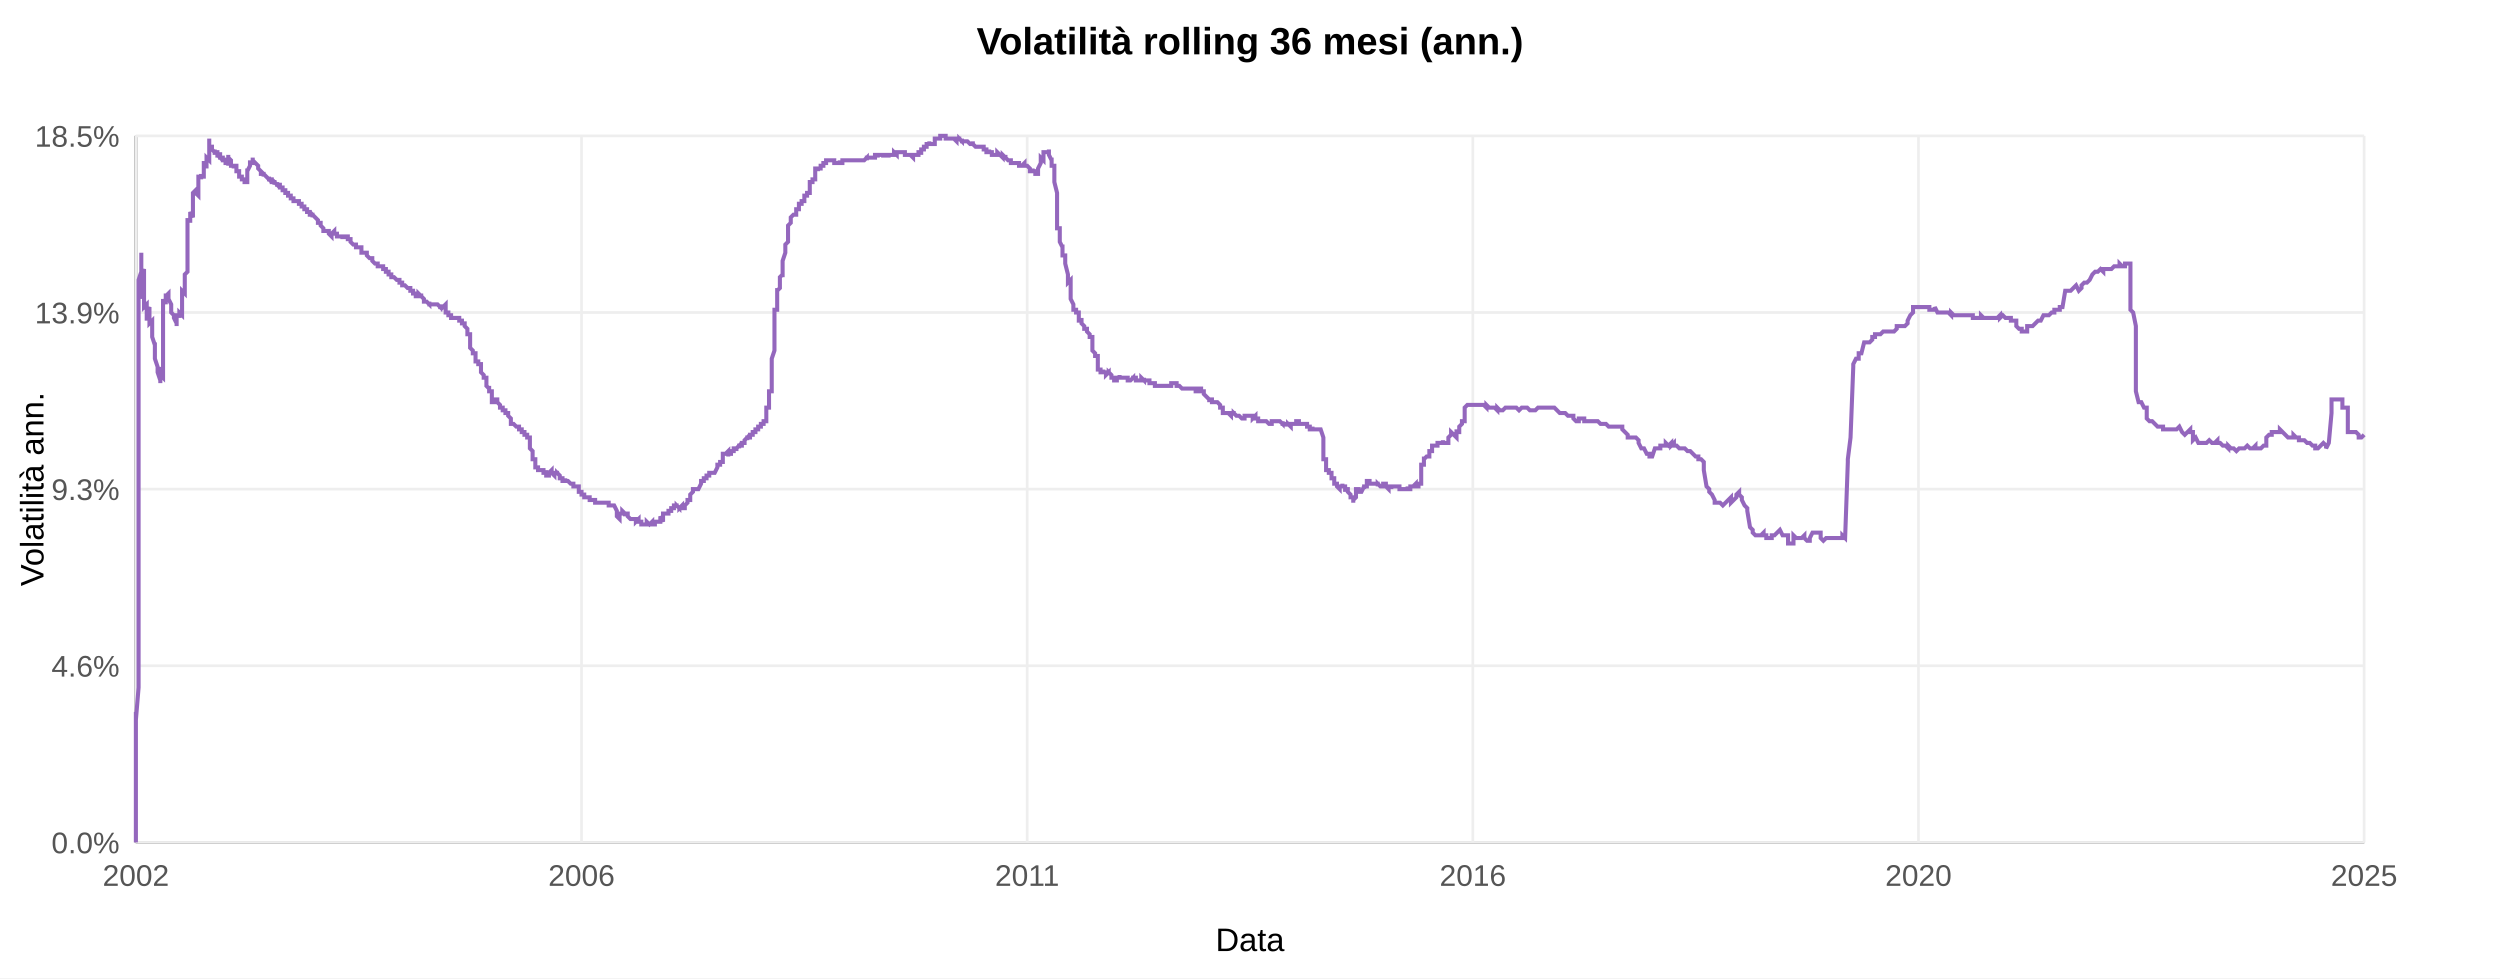
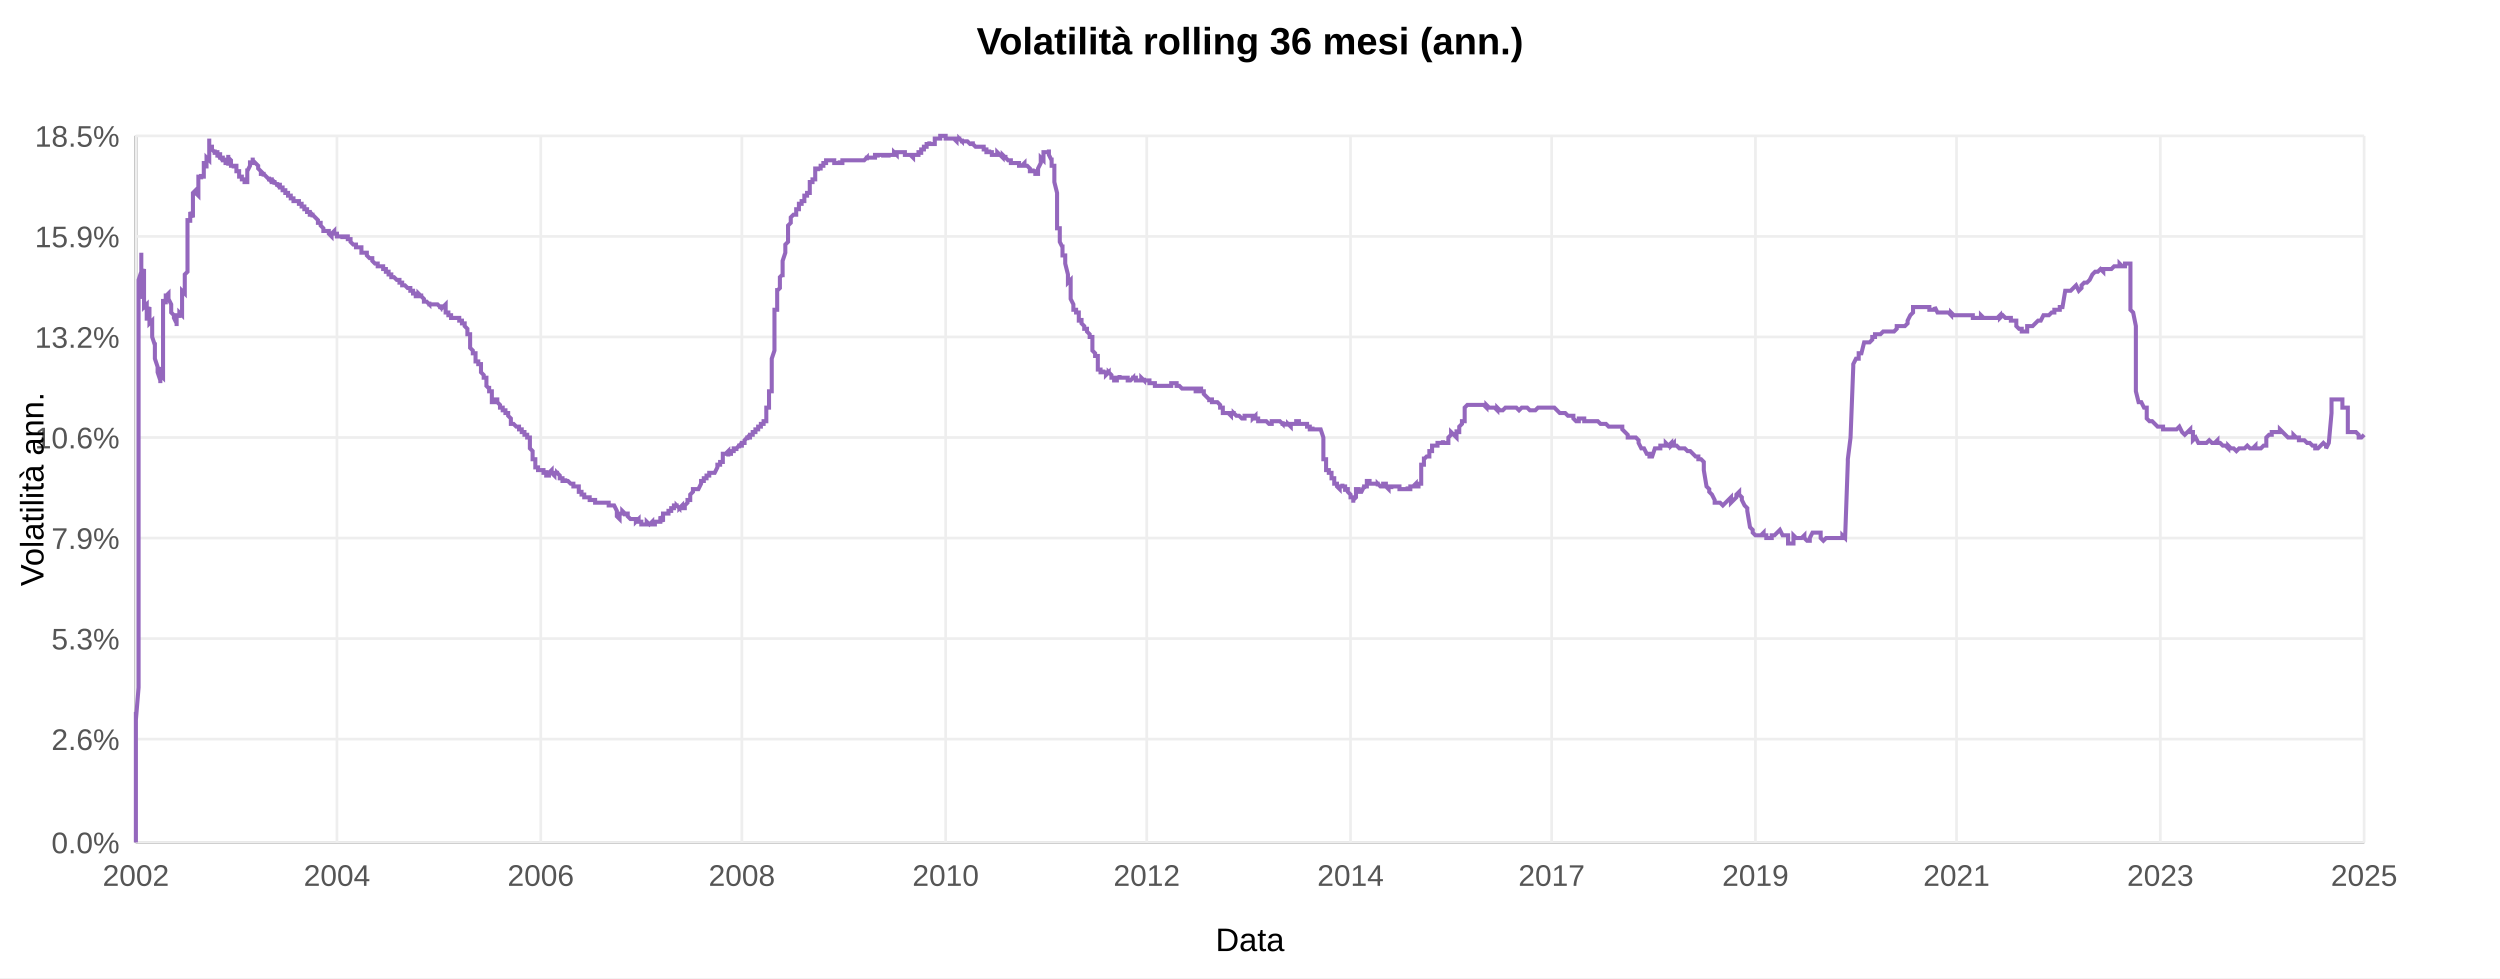
<svg xmlns="http://www.w3.org/2000/svg" width="920" height="360">
  <rect x="0" y="0" width="920" height="360" fill="white" stroke="none" />
  <line x1="50" y1="310" x2="870" y2="310" stroke="#444" stroke-width="1" />
  <line x1="50" y1="50" x2="50" y2="310" stroke="#444" stroke-width="1" />
  <line x1="50" y1="310" x2="870" y2="310" stroke="#eee" stroke-width="1" />
  <text x="44" y="314" font-size="11" fill="#555" text-anchor="end" font-family="Arial, Helvetica, sans-serif">0.0%</text>
-   <line x1="50" y1="245" x2="870" y2="245" stroke="#eee" stroke-width="1" />
-   <text x="44" y="249" font-size="11" fill="#555" text-anchor="end" font-family="Arial, Helvetica, sans-serif">4.6%</text>
-   <line x1="50" y1="180" x2="870" y2="180" stroke="#eee" stroke-width="1" />
-   <text x="44" y="184" font-size="11" fill="#555" text-anchor="end" font-family="Arial, Helvetica, sans-serif">9.3%</text>
-   <line x1="50" y1="115" x2="870" y2="115" stroke="#eee" stroke-width="1" />
-   <text x="44" y="119" font-size="11" fill="#555" text-anchor="end" font-family="Arial, Helvetica, sans-serif">13.9%</text>
+   <line x1="50" y1="272" x2="870" y2="272" stroke="#eee" stroke-width="1" />
+   <text x="44" y="276" font-size="11" fill="#555" text-anchor="end" font-family="Arial, Helvetica, sans-serif">2.6%</text>
+   <line x1="50" y1="235" x2="870" y2="235" stroke="#eee" stroke-width="1" />
+   <text x="44" y="239" font-size="11" fill="#555" text-anchor="end" font-family="Arial, Helvetica, sans-serif">5.3%</text>
+   <line x1="50" y1="198" x2="870" y2="198" stroke="#eee" stroke-width="1" />
+   <text x="44" y="202" font-size="11" fill="#555" text-anchor="end" font-family="Arial, Helvetica, sans-serif">7.9%</text>
+   <line x1="50" y1="161" x2="870" y2="161" stroke="#eee" stroke-width="1" />
+   <text x="44" y="165" font-size="11" fill="#555" text-anchor="end" font-family="Arial, Helvetica, sans-serif">10.6%</text>
+   <line x1="50" y1="124" x2="870" y2="124" stroke="#eee" stroke-width="1" />
+   <text x="44" y="128" font-size="11" fill="#555" text-anchor="end" font-family="Arial, Helvetica, sans-serif">13.2%</text>
+   <line x1="50" y1="87" x2="870" y2="87" stroke="#eee" stroke-width="1" />
+   <text x="44" y="91" font-size="11" fill="#555" text-anchor="end" font-family="Arial, Helvetica, sans-serif">15.9%</text>
  <line x1="50" y1="50" x2="870" y2="50" stroke="#eee" stroke-width="1" />
  <text x="44" y="54" font-size="11" fill="#555" text-anchor="end" font-family="Arial, Helvetica, sans-serif">18.5%</text>
  <line x1="50" y1="310" x2="50" y2="50" stroke="#eee" stroke-width="1" />
  <text x="50" y="326" font-size="11" fill="#555" text-anchor="middle" font-family="Arial, Helvetica, sans-serif">2002</text>
-   <line x1="214" y1="310" x2="214" y2="50" stroke="#eee" stroke-width="1" />
-   <text x="214" y="326" font-size="11" fill="#555" text-anchor="middle" font-family="Arial, Helvetica, sans-serif">2006</text>
-   <line x1="378" y1="310" x2="378" y2="50" stroke="#eee" stroke-width="1" />
-   <text x="378" y="326" font-size="11" fill="#555" text-anchor="middle" font-family="Arial, Helvetica, sans-serif">2011</text>
-   <line x1="542" y1="310" x2="542" y2="50" stroke="#eee" stroke-width="1" />
-   <text x="542" y="326" font-size="11" fill="#555" text-anchor="middle" font-family="Arial, Helvetica, sans-serif">2016</text>
-   <line x1="706" y1="310" x2="706" y2="50" stroke="#eee" stroke-width="1" />
-   <text x="706" y="326" font-size="11" fill="#555" text-anchor="middle" font-family="Arial, Helvetica, sans-serif">2020</text>
+   <line x1="124" y1="310" x2="124" y2="50" stroke="#eee" stroke-width="1" />
+   <text x="124" y="326" font-size="11" fill="#555" text-anchor="middle" font-family="Arial, Helvetica, sans-serif">2004</text>
+   <line x1="199" y1="310" x2="199" y2="50" stroke="#eee" stroke-width="1" />
+   <text x="199" y="326" font-size="11" fill="#555" text-anchor="middle" font-family="Arial, Helvetica, sans-serif">2006</text>
+   <line x1="273" y1="310" x2="273" y2="50" stroke="#eee" stroke-width="1" />
+   <text x="273" y="326" font-size="11" fill="#555" text-anchor="middle" font-family="Arial, Helvetica, sans-serif">2008</text>
+   <line x1="348" y1="310" x2="348" y2="50" stroke="#eee" stroke-width="1" />
+   <text x="348" y="326" font-size="11" fill="#555" text-anchor="middle" font-family="Arial, Helvetica, sans-serif">2010</text>
+   <line x1="422" y1="310" x2="422" y2="50" stroke="#eee" stroke-width="1" />
+   <text x="422" y="326" font-size="11" fill="#555" text-anchor="middle" font-family="Arial, Helvetica, sans-serif">2012</text>
+   <line x1="497" y1="310" x2="497" y2="50" stroke="#eee" stroke-width="1" />
+   <text x="497" y="326" font-size="11" fill="#555" text-anchor="middle" font-family="Arial, Helvetica, sans-serif">2014</text>
+   <line x1="571" y1="310" x2="571" y2="50" stroke="#eee" stroke-width="1" />
+   <text x="571" y="326" font-size="11" fill="#555" text-anchor="middle" font-family="Arial, Helvetica, sans-serif">2017</text>
+   <line x1="646" y1="310" x2="646" y2="50" stroke="#eee" stroke-width="1" />
+   <text x="646" y="326" font-size="11" fill="#555" text-anchor="middle" font-family="Arial, Helvetica, sans-serif">2019</text>
+   <line x1="720" y1="310" x2="720" y2="50" stroke="#eee" stroke-width="1" />
+   <text x="720" y="326" font-size="11" fill="#555" text-anchor="middle" font-family="Arial, Helvetica, sans-serif">2021</text>
+   <line x1="795" y1="310" x2="795" y2="50" stroke="#eee" stroke-width="1" />
+   <text x="795" y="326" font-size="11" fill="#555" text-anchor="middle" font-family="Arial, Helvetica, sans-serif">2023</text>
  <line x1="870" y1="310" x2="870" y2="50" stroke="#eee" stroke-width="1" />
  <text x="870" y="326" font-size="11" fill="#555" text-anchor="middle" font-family="Arial, Helvetica, sans-serif">2025</text>
  <polyline fill="none" stroke="#9467bd" stroke-width="1.5" points="50,310 50,308 50,289 50,264 50,267 50,262 50,265 51,253 51,230 51,230 51,200 51,199 51,208 51,210 51,117 51,103 52,100 52,110 52,93 52,97 52,102 53,99 53,102 53,104 53,106 53,106 53,112 53,114 53,112 53,113 54,112 54,118 54,111 54,112 54,114 54,115 55,113 55,114 55,114 55,116 55,113 55,116 55,118 55,119 56,118 56,122 56,124 56,123 56,124 56,124 57,127 57,128 57,126 57,127 57,128 57,130 57,130 57,131 57,132 58,135 58,135 58,136 58,137 59,140 59,141 59,141 59,135 59,135 59,138 59,136 59,137 59,138 60,139 60,130 60,110 60,112 61,110 61,110 61,112 61,111 61,112 61,108 61,109 62,108 62,110 62,108 62,109 62,109 62,110 63,112 63,112 63,113 63,113 63,113 63,115 63,115 63,115 63,115 64,116 64,117 64,117 64,117 64,117 64,117 65,119 65,120 65,120 65,120 65,120 65,118 65,119 65,118 65,116 66,116 66,117 66,117 66,116 66,115 66,115 67,116 67,115 67,115 67,116 67,110 67,111 67,110 67,108 67,107 68,108 68,107 68,107 68,106 68,106 68,101 69,100 69,100 69,99 69,99 69,97 69,84 69,84 69,84 69,81 70,81 70,82 70,81 70,82 70,78 70,78 71,80 71,80 71,72 71,72 71,71 72,70 72,72 72,72 72,70 72,71 72,71 73,72 73,66 73,66 73,66 73,66 73,67 73,67 73,67 73,65 74,65 74,66 74,66 74,65 74,64 74,65 75,65 75,65 75,65 75,63 75,62 75,61 75,60 75,60 75,60 76,60 76,61 76,62 76,61 76,60 76,58 77,59 77,54 77,53 77,51 77,53 77,53 77,53 77,54 78,54 78,55 78,55 78,55 78,55 79,56 79,56 79,57 79,55 79,55 79,56 79,56 79,57 79,56 80,56 80,57 80,58 80,58 80,56 80,57 81,58 81,57 81,56 81,56 81,57 81,58 81,57 81,58 81,58 82,58 82,59 82,59 82,59 82,59 82,59 82,59 83,59 83,58 83,59 83,59 83,60 84,60 84,61 84,57 84,58 85,59 85,59 85,59 85,60 85,61 85,61 85,61 85,61 86,61 86,62 86,62 86,62 86,62 86,61 86,61 87,61 87,62 87,62 87,62 87,63 87,63 87,63 88,63 88,64 88,64 88,65 88,65 88,65 88,65 89,65 89,65 89,65 89,65 89,65 89,66 89,66 89,66 90,66 90,67 90,66 90,67 90,67 90,67 90,67 91,67 91,67 91,64 91,63 91,62 91,62 91,62 91,63 92,61 92,59 92,60 92,60 92,60 92,60 92,60 93,60 93,58 93,59 93,59 93,59 93,59 93,59 93,59 94,60 94,60 94,60 94,60 94,60 95,61 95,61 95,61 95,62 95,62 95,62 96,63 96,63 96,64 96,64 96,63 96,63 96,64 97,64 97,65 97,65 97,65 97,64 97,64 97,64 97,64 98,65 98,65 98,65 98,65 98,65 98,65 99,66 99,66 99,66 99,65 99,66 99,66 99,66 99,66 100,66 100,66 100,66 100,66 100,66 100,66 100,67 101,67 101,67 101,67 101,67 101,68 101,68 101,67 101,67 102,68 102,67 102,67 102,67 102,67 102,67 102,68 103,68 103,68 103,68 103,68 103,68 103,68 103,69 103,69 104,69 104,69 104,70 104,70 104,70 104,70 104,70 105,70 105,70 105,71 105,71 105,71 105,71 105,71 106,71 106,71 106,71 106,71 106,72 106,72 107,72 107,72 107,73 107,73 107,73 107,73 107,73 107,73 108,73 108,74 108,74 108,74 108,74 108,74 108,74 109,74 109,74 109,74 109,74 109,74 109,74 109,74 109,74 110,74 110,75 110,74 110,74 110,74 110,74 110,75 111,75 111,75 111,75 111,75 111,75 111,75 111,75 111,76 112,76 112,76 112,76 112,76 112,76 112,76 112,77 113,77 113,77 113,77 113,77 113,77 113,77 113,77 113,78 113,78 114,78 114,78 114,78 114,79 114,79 114,79 115,79 115,79 115,79 115,80 115,79 115,79 115,79 115,79 116,80 116,80 116,80 116,80 117,81 117,81 117,81 117,81 117,81 117,82 117,82 117,82 117,82 118,82 118,83 118,83 119,84 119,84 119,85 119,85 119,85 120,85 120,85 120,85 120,85 120,85 120,85 121,85 121,85 121,86 121,86 121,86 121,86 121,86 121,86 122,87 122,87 122,87 122,87 122,87 122,86 123,85 123,85 123,85 123,85 123,85 123,86 123,86 123,86 123,86 124,86 124,86 124,86 124,86 124,86 124,87 125,87 125,87 125,87 125,87 125,87 125,87 125,87 125,87 126,87 126,88 126,87 126,87 126,87 126,87 127,87 127,87 127,87 127,87 127,87 127,88 127,88 127,88 127,87 128,87 128,88 128,88 128,88 129,88 129,88 129,88 129,89 129,89 129,89 129,89 129,89 129,89 130,90 130,90 130,90 130,90 130,90 130,90 131,90 131,90 131,90 131,90 131,90 131,90 131,91 131,91 131,91 132,91 132,91 132,91 132,91 132,91 132,91 133,91 133,92 133,92 133,92 133,92 133,92 133,93 133,93 134,93 134,93 134,93 134,93 134,93 134,93 135,93 135,93 135,94 135,94 135,94 135,94 135,94 135,94 135,94 136,95 136,95 136,95 136,95 136,95 136,95 137,95 137,95 137,96 137,96 137,96 137,96 137,96 137,96 137,96 138,97 138,97 138,97 138,97 138,97 138,97 139,97 139,97 139,98 139,98 139,98 139,98 139,98 139,98 139,98 140,98 140,98 140,98 140,98 140,98 141,98 141,99 141,99 141,99 141,99 141,99 141,99 141,99 141,99 142,99 142,100 142,100 142,100 142,100 142,100 143,100 143,100 143,100 143,100 143,101 143,101 143,101 143,101 143,101 144,101 144,101 144,102 144,102 144,102 144,102 144,102 145,102 145,102 145,102 145,102 145,102 145,102 145,102 145,102 146,103 146,103 146,103 146,103 146,103 146,103 147,103 147,103 147,103 147,104 147,104 147,104 147,104 147,104 148,104 148,104 148,104 148,104 148,105 148,105 149,105 149,105 149,105 149,105 149,105 149,105 149,105 149,105 150,106 150,106 150,106 150,106 150,106 150,106 150,106 151,106 151,106 151,106 151,107 151,107 151,107 151,107 152,107 152,107 152,107 152,107 152,108 152,108 152,108 153,108 153,108 153,108 153,108 153,108 153,109 154,109 154,109 154,109 154,108 154,108 154,108 155,109 155,109 155,108 155,109 155,109 155,109 155,109 155,109 156,110 156,110 156,110 156,110 156,111 156,111 156,111 157,111 157,111 157,111 157,111 157,111 157,111 157,111 157,111 158,112 158,112 158,112 158,111 158,112 158,112 158,112 159,112 159,112 159,112 159,112 159,112 159,112 159,112 159,112 160,112 160,112 160,112 160,112 160,112 160,112 160,112 161,112 161,112 161,112 161,112 161,112 161,112 161,112 162,113 162,113 162,113 162,112 162,112 162,113 163,113 163,112 163,112 163,113 163,113 163,113 163,113 164,112 164,112 164,112 164,112 164,113 164,115 165,115 165,116 165,115 165,116 165,116 165,116 165,116 165,116 166,116 166,116 166,116 166,116 166,117 166,117 166,117 167,117 167,117 167,117 167,117 167,117 167,117 167,117 167,117 168,117 168,117 168,117 168,117 168,117 168,117 169,117 169,117 169,117 169,117 169,117 169,117 169,118 169,118 170,118 170,118 170,118 170,118 170,118 170,119 170,119 171,119 171,119 171,119 171,120 171,120 171,120 171,120 171,120 172,121 172,121 172,121 172,121 172,122 172,123 172,123 173,123 173,124 173,124 173,125 173,125 173,125 173,128 173,128 174,129 174,129 174,129 174,129 174,129 174,130 174,130 175,130 175,130 175,130 175,131 175,132 175,133 176,133 176,134 176,134 176,133 176,133 176,134 176,134 177,134 177,134 177,136 177,137 177,137 177,137 177,137 177,137 178,138 178,138 178,138 178,138 178,138 178,139 178,139 179,139 179,139 179,139 179,141 179,141 179,141 179,142 179,142 180,143 180,143 180,142 180,142 180,142 180,144 180,144 181,144 181,144 181,146 181,148 181,148 181,148 181,148 181,148 182,148 182,148 182,148 182,147 182,148 182,147 183,147 183,147 183,148 183,148 183,148 183,148 183,148 184,149 184,149 184,149 184,149 184,149 184,150 184,150 185,150 185,150 185,151 185,151 185,151 185,151 185,151 185,151 186,151 186,151 186,152 186,152 186,152 187,152 187,153 187,153 187,153 187,153 187,153 187,153 187,153 188,154 188,154 188,154 188,154 188,156 188,156 189,156 189,156 189,156 189,156 189,156 189,156 189,156 190,157 190,157 190,157 190,157 190,157 190,157 190,157 191,157 191,158 191,158 191,158 191,158 191,158 191,158 191,158 192,158 192,158 192,158 192,158 192,158 192,159 192,159 193,159 193,159 193,159 193,160 193,160 193,160 193,160 193,160 194,160 194,160 194,160 194,160 194,160 194,160 194,161 195,161 195,161 195,161 195,164 195,164 195,164 195,165 195,165 196,166 196,167 196,167 196,169 196,169 196,169 196,169 197,169 197,170 197,170 197,171 197,171 197,171 197,172 197,172 198,172 198,172 198,172 198,172 198,173 199,173 199,173 199,173 199,173 199,173 199,173 199,173 200,173 200,173 200,173 200,173 200,174 200,174 201,174 201,174 201,174 201,173 201,173 201,173 201,175 201,175 202,175 202,175 202,174 202,174 202,174 202,174 202,174 203,173 203,173 203,174 203,174 203,174 203,174 203,174 204,175 204,175 204,174 204,174 204,174 204,174 204,174 205,174 205,174 205,174 205,175 205,175 205,175 205,175 205,174 206,175 206,175 206,175 206,176 206,176 206,176 206,176 207,176 207,176 207,176 207,176 207,176 207,176 207,177 207,177 208,177 208,176 208,176 208,176 208,176 208,177 208,177 208,177 209,177 209,177 209,177 209,177 209,177 209,177 210,178 210,178 210,178 210,178 210,178 211,178 211,178 211,178 211,178 211,178 211,178 211,179 212,179 212,179 212,179 212,179 212,179 212,179 212,179 212,179 213,179 213,180 213,180 213,180 213,180 213,181 213,181 214,181 214,181 214,181 214,181 214,182 214,182 214,182 214,182 215,182 215,182 215,183 215,183 215,183 215,183 215,183 216,183 216,183 216,183 216,183 216,183 216,183 216,183 216,183 217,183 217,183 217,184 217,183 217,184 218,184 218,184 218,184 218,184 218,184 218,184 218,184 218,184 219,184 219,184 219,184 219,184 219,184 219,185 219,185 220,185 220,185 220,185 220,185 220,185 220,185 220,185 220,185 221,185 221,185 221,185 221,185 221,185 222,185 222,185 222,185 222,185 222,185 222,185 223,185 223,185 223,185 223,185 223,185 223,185 224,185 224,185 224,185 224,185 224,185 224,186 224,186 224,186 225,186 225,186 225,186 225,186 225,186 225,186 225,186 226,186 226,186 226,186 226,186 226,186 226,186 226,186 226,186 227,188 227,190 227,190 227,190 227,190 227,190 227,190 228,191 228,191 228,191 228,191 228,191 228,191 228,191 228,189 229,189 229,189 229,189 229,189 229,189 229,189 229,188 230,189 230,189 230,189 230,189 230,189 230,190 230,190 230,189 231,189 231,189 231,190 231,190 231,190 231,190 231,190 232,191 232,191 232,191 232,191 232,191 232,191 233,191 233,191 233,191 233,191 233,191 233,191 233,191 234,191 234,191 234,191 234,191 234,191 234,192 235,191 235,191 235,192 235,192 235,192 235,192 235,192 236,192 236,192 236,192 236,193 236,193 236,193 236,193 236,193 237,193 237,193 237,193 237,193 237,193 237,193 237,193 238,193 238,193 238,193 238,193 238,193 238,193 238,192 238,192 239,193 239,193 239,193 239,193 239,193 239,193 239,193 240,192 240,192 240,192 240,192 240,192 240,193 240,193 240,193 241,193 241,193 241,193 241,193 241,193 241,192 241,192 242,192 242,192 242,192 242,192 242,192 242,192 242,192 242,192 243,192 243,191 243,190 243,191 243,191 243,190 243,190 244,192 244,191 244,190 244,190 244,190 244,189 245,189 245,189 245,189 245,189 245,189 245,189 246,189 246,189 246,189 246,188 246,189 246,188 246,188 246,188 247,188 247,188 247,187 247,187 247,187 247,187 247,187 248,187 248,187 248,186 248,186 248,186 248,186 248,186 248,186 249,186 249,186 249,187 249,186 249,186 249,186 250,187 250,187 250,187 250,186 250,186 250,187 250,187 250,187 251,186 251,186 251,186 251,186 251,186 251,186 251,187 252,187 252,187 252,187 252,187 252,186 252,186 252,186 253,185 253,185 253,184 253,184 253,184 253,184 253,184 254,184 254,184 254,184 254,183 254,183 254,183 254,182 254,182 255,181 255,181 255,181 255,181 255,181 255,180 256,180 256,180 256,180 256,180 256,180 256,180 256,180 256,180 257,180 257,180 257,180 257,180 258,178 258,178 258,177 258,177 258,177 259,177 259,177 259,177 259,177 259,177 259,177 259,176 260,176 260,176 260,176 260,176 260,175 260,175 260,175 260,175 261,175 261,175 261,175 261,175 261,174 261,174 261,174 262,174 262,174 262,174 262,174 262,174 262,174 262,174 262,174 263,174 263,174 263,174 263,174 263,174 263,174 263,174 264,172 264,172 264,172 264,172 264,172 264,171 264,171 265,171 265,171 265,171 265,170 265,170 265,170 266,170 266,170 266,170 266,169 266,169 266,169 266,167 267,167 267,167 267,167 267,167 267,167 267,167 267,167 268,166 268,166 268,166 268,167 268,168 268,167 268,167 268,167 269,167 269,167 269,166 269,166 269,166 270,166 270,166 270,166 270,165 270,166 270,166 270,166 270,166 270,165 271,165 271,166 271,166 271,165 271,165 271,165 272,164 272,164 272,164 272,164 272,164 272,165 272,165 272,164 273,164 273,163 273,163 273,163 273,163 274,163 274,163 274,163 274,163 274,163 274,163 274,162 274,162 274,162 275,161 275,161 275,161 275,162 275,161 275,161 276,161 276,161 276,161 276,161 276,161 276,161 276,161 276,161 276,160 277,160 277,160 277,160 277,160 277,159 277,159 278,159 278,159 278,159 278,158 278,158 278,158 278,158 278,158 278,158 279,158 279,157 279,157 279,157 280,157 280,157 280,156 280,156 280,156 280,156 280,156 280,156 280,156 281,156 281,156 281,156 281,156 281,156 281,155 282,155 282,155 282,154 282,154 282,154 282,154 282,152 282,152 282,150 283,150 283,146 283,145 283,145 283,144 283,144 284,144 284,140 284,137 284,137 284,136 284,137 284,136 284,133 284,132 285,129 285,128 285,119 285,119 285,114 285,114 286,114 286,111 286,111 286,109 286,109 286,109 286,108 286,106 286,107 287,106 287,105 287,106 287,105 287,103 287,102 288,101 288,102 288,101 288,100 288,99 288,99 288,98 288,98 288,96 289,93 289,92 289,90 289,90 289,90 289,90 290,89 290,85 290,85 290,84 290,84 290,84 290,83 290,83 291,82 291,82 291,82 291,81 291,80 291,80 292,79 292,79 292,79 292,79 293,79 293,77 293,77 293,77 293,77 294,77 294,77 294,77 294,76 294,76 294,76 294,76 294,75 294,75 295,75 295,75 295,75 295,75 295,74 295,74 296,74 296,74 296,74 296,74 296,74 296,73 296,73 296,72 296,72 297,72 297,72 297,72 297,72 297,72 297,71 298,71 298,71 298,71 298,70 298,71 298,69 298,69 298,68 298,67 299,67 299,67 299,66 299,67 299,66 299,66 300,66 300,66 300,66 300,65 300,65 300,63 300,63 300,63 300,62 301,62 301,63 301,62 301,62 301,62 301,62 302,62 302,62 302,62 302,61 302,61 302,61 302,61 303,61 303,60 303,60 303,60 303,60 303,60 303,60 304,60 304,60 304,60 304,60 304,60 304,60 304,59 305,59 305,59 305,59 305,59 305,59 305,59 305,59 306,59 306,59 306,59 306,59 306,59 306,59 306,59 306,59 307,59 307,60 307,60 307,59 307,59 307,60 308,60 308,60 308,60 308,60 308,60 308,60 308,60 308,60 309,60 309,60 309,60 309,60 309,59 309,60 309,60 310,60 310,60 310,60 310,60 310,60 310,59 310,60 310,59 311,59 311,59 311,59 311,59 311,59 311,59 311,59 312,59 312,59 312,59 312,59 312,59 312,59 312,59 312,59 313,59 313,59 313,59 313,59 313,59 313,59 313,59 314,59 314,59 314,59 314,59 314,59 314,59 314,59 315,59 315,59 315,59 315,59 315,59 315,59 315,59 316,59 316,59 316,59 316,59 316,59 316,59 316,59 316,59 317,59 317,59 317,59 317,59 317,59 317,59 317,59 318,59 318,59 318,59 318,59 318,59 318,59 318,59 318,59 319,58 319,58 319,58 319,59 319,58 319,58 319,58 320,58 320,58 320,58 320,58 320,58 320,58 320,58 320,58 321,58 321,58 321,58 321,58 321,58 321,58 321,58 322,58 322,58 322,58 322,58 322,57 322,58 322,58 322,57 323,57 323,57 323,57 323,58 323,57 323,57 323,57 324,57 324,57 324,57 324,57 324,57 324,57 324,57 324,57 325,57 325,58 325,57 325,57 325,57 326,57 326,58 326,57 326,57 326,57 326,57 326,57 327,57 327,57 327,57 327,58 327,57 328,57 328,57 328,57 328,57 328,57 328,57 328,57 329,57 329,57 329,57 329,57 329,57 329,56 329,56 330,57 330,57 330,56 330,56 330,56 330,57 330,57 330,56 331,56 331,56 331,56 331,56 331,56 331,56 331,56 332,56 332,56 332,56 332,56 332,56 332,56 332,56 332,56 333,56 333,56 333,56 333,57 333,56 333,56 333,57 334,57 334,57 334,57 334,57 334,57 334,57 334,57 334,57 334,57 335,57 335,57 335,57 335,57 335,57 335,57 336,58 336,58 336,57 336,57 336,57 336,57 336,57 337,57 337,57 337,57 337,57 337,57 337,57 338,57 338,57 338,57 338,57 338,57 338,57 338,57 338,56 338,56 339,56 339,56 339,57 339,56 339,56 339,55 340,55 340,55 340,55 340,55 340,55 340,55 340,55 340,55 340,54 341,54 341,54 341,54 341,53 341,53 341,53 342,53 342,53 342,53 342,53 342,53 342,53 342,52 342,53 343,53 343,53 343,53 343,53 343,53 343,53 344,53 344,53 344,52 344,52 344,52 344,52 344,52 344,51 344,51 345,51 345,51 345,51 345,51 345,51 345,51 346,51 346,51 346,50 346,50 346,50 346,50 346,50 346,50 346,50 347,50 347,50 347,50 347,50 347,50 347,50 348,50 348,50 348,50 348,50 348,51 348,51 348,51 348,51 348,51 349,51 349,51 349,51 349,51 349,51 350,51 350,51 350,51 350,51 350,51 350,51 350,51 350,51 350,51 351,51 351,51 351,51 351,51 351,51 351,51 352,52 352,52 352,51 352,51 352,52 352,52 352,52 352,51 352,51 353,51 353,51 353,52 353,51 353,51 353,51 354,52 354,52 354,51 354,51 354,51 354,52 354,52 354,51 354,52 355,52 355,52 355,52 355,52 355,52 355,52 356,52 356,52 356,52 356,52 356,52 356,52 356,52 356,52 357,53 357,53 357,53 357,53 357,53 357,53 358,53 358,53 358,52 358,53 358,53 358,53 358,53 358,53 358,53 359,54 359,54 359,54 359,54 359,54 359,54 360,54 360,54 360,54 360,54 360,54 360,54 360,54 361,54 361,54 361,54 361,54 361,54 362,54 362,54 362,54 362,55 362,55 362,55 362,55 362,55 363,55 363,55 363,55 363,55 363,55 363,56 364,56 364,56 364,55 364,56 364,56 364,56 364,56 364,56 364,56 365,56 365,56 365,56 365,56 365,56 365,57 365,57 366,57 366,57 366,57 366,57 366,57 366,57 366,57 366,57 367,57 367,56 367,56 367,56 367,56 367,56 367,56 368,57 368,57 368,57 368,57 368,57 368,57 368,57 368,57 369,58 369,57 369,57 369,57 369,57 369,57 370,58 370,58 370,57 370,58 370,58 370,58 370,58 370,58 371,59 371,59 371,59 371,59 371,59 371,59 371,59 372,59 372,59 372,59 372,59 372,59 372,59 372,60 373,60 373,60 373,60 373,60 373,60 373,60 374,60 374,60 374,60 374,60 374,60 374,60 374,60 374,60 375,60 375,60 375,61 375,60 375,60 375,61 375,61 376,61 376,61 376,61 376,61 376,61 376,61 376,61 377,60 377,60 377,60 377,61 377,61 377,61 377,61 378,61 378,61 378,61 378,61 378,61 378,61 378,61 378,61 379,62 379,62 379,62 379,62 379,62 379,62 379,63 380,63 380,62 380,62 380,62 380,62 380,63 380,63 380,63 381,63 381,63 381,63 381,63 381,63 381,64 381,64 382,64 382,63 382,64 382,64 382,64 382,64 382,62 382,62 383,60 383,59 383,58 383,58 383,58 384,59 384,57 384,57 384,57 384,57 384,57 384,56 384,56 385,56 385,56 385,56 385,56 385,56 385,56 385,56 386,56 386,55 386,56 386,56 386,56 386,56 386,56 386,57 387,59 387,59 387,58 387,60 387,61 387,61 387,61 388,61 388,61 388,64 388,66 388,66 388,66 388,66 388,67 389,71 389,71 389,72 389,73 389,79 389,84 389,84 390,84 390,84 390,86 390,88 390,88 390,88 390,88 390,89 391,91 391,90 391,90 391,90 391,94 391,94 392,94 392,94 392,94 392,96 392,96 392,96 392,96 392,97 393,101 393,101 393,101 393,102 393,104 393,104 393,104 394,103 394,104 394,109 394,110 394,110 394,110 395,112 395,112 395,112 395,112 395,113 395,114 395,114 396,114 396,115 396,115 396,115 396,115 396,115 396,115 397,115 397,115 397,115 397,118 398,118 398,117 398,118 398,119 398,119 398,119 398,119 398,119 399,120 399,120 399,120 399,120 399,120 399,121 399,121 400,121 400,121 400,121 400,121 400,121 400,121 400,122 400,122 401,123 401,123 401,123 401,123 401,123 401,124 401,124 402,124 402,124 402,125 402,126 402,126 402,126 402,128 402,129 403,130 403,130 403,130 403,130 403,131 403,131 403,131 404,131 404,131 404,131 404,133 404,133 404,133 404,136 404,136 405,136 405,136 405,136 405,136 405,136 405,137 405,137 406,137 406,137 406,136 406,136 406,136 406,137 407,137 407,137 407,137 407,138 407,138 407,138 407,138 408,137 408,137 408,137 408,138 408,137 408,137 409,138 409,138 409,138 409,139 409,139 409,139 409,139 410,139 410,139 410,139 410,139 410,139 410,139 410,139 410,140 411,140 411,140 411,140 411,140 411,140 411,139 411,139 412,139 412,138 412,138 412,138 412,138 412,139 412,139 412,139 413,139 413,139 413,139 413,139 413,139 413,139 413,139 414,139 414,139 414,139 414,139 414,139 414,139 414,139 414,139 415,139 415,139 415,139 415,140 415,140 415,140 415,140 416,140 416,140 416,140 416,140 416,140 416,140 416,140 416,140 417,139 417,139 417,139 417,139 417,139 417,140 417,139 418,139 418,139 418,139 418,139 418,139 418,140 418,140 419,140 419,140 419,140 419,140 419,140 419,140 419,140 420,140 420,139 420,140 420,140 420,140 420,140 420,139 420,139 421,140 421,140 421,140 421,139 421,139 421,140 421,140 422,140 422,140 422,140 422,140 422,140 422,140 422,140 422,140 423,140 423,141 423,141 423,141 423,141 423,141 423,141 424,141 424,141 424,141 424,141 424,141 424,141 424,141 424,141 425,141 425,141 425,141 425,141 425,141 425,142 425,142 426,142 426,142 426,142 426,142 426,142 426,142 426,142 427,142 427,142 427,142 427,142 427,142 427,142 427,142 428,142 428,142 428,142 428,142 428,142 428,142 428,142 428,142 429,142 429,142 429,142 429,142 429,142 429,142 429,142 429,142 430,142 430,142 430,142 430,142 430,142 430,142 430,142 431,142 431,142 431,142 431,141 432,141 432,141 432,141 432,141 432,141 432,141 432,141 433,141 433,141 433,141 433,141 433,141 433,142 433,142 433,142 434,142 434,142 434,142 434,142 434,142 434,142 434,142 435,143 435,143 435,143 435,143 435,143 435,143 435,143 435,143 436,143 436,143 436,143 436,143 436,143 436,143 436,143 437,143 437,143 437,143 437,143 437,143 437,143 437,143 437,143 438,143 438,143 438,143 438,143 438,143 438,143 438,143 439,143 439,143 439,143 439,143 439,143 439,143 439,143 439,143 440,143 440,143 440,143 440,144 440,144 441,144 441,144 441,144 441,144 441,143 441,143 441,143 441,143 442,143 442,143 442,143 442,143 442,143 442,144 443,144 443,144 443,144 443,144 443,145 443,145 443,145 444,146 444,146 444,146 444,146 444,146 444,146 444,146 445,147 445,147 445,147 445,147 445,147 445,148 445,148 445,147 446,147 446,147 446,148 446,148 446,148 446,148 446,148 447,148 447,148 447,148 447,148 447,148 447,148 447,148 447,148 448,148 448,148 448,148 448,148 448,148 448,148 448,148 449,149 449,149 449,149 449,149 449,149 449,150 449,149 449,150 450,150 450,150 450,152 450,152 450,152 450,151 450,152 451,152 451,152 451,152 451,152 451,152 451,152 451,152 451,152 452,152 452,152 452,152 452,152 452,152 452,152 452,152 453,153 453,153 453,153 453,153 453,153 453,152 453,152 454,152 454,153 454,153 454,153 454,153 454,152 454,152 455,153 455,153 455,153 455,153 455,153 455,153 455,153 455,153 456,153 456,153 456,153 456,153 456,153 456,153 456,153 457,154 457,154 457,154 457,154 457,154 457,154 457,154 457,154 458,154 458,154 458,154 458,154 458,154 458,153 458,153 459,153 459,153 459,153 459,153 459,153 459,153 459,153 459,153 460,153 460,153 460,153 460,153 460,153 460,153 461,153 461,153 461,153 461,153 461,153 461,153 461,154 461,154 462,153 462,154 462,154 462,154 462,154 462,154 462,154 463,154 463,154 463,155 463,154 463,154 463,155 463,155 463,155 464,155 464,155 464,155 464,155 464,155 464,155 464,155 465,155 465,155 465,155 465,155 465,155 465,155 466,155 466,155 466,155 466,155 466,155 467,156 467,156 467,156 467,156 467,156 467,156 467,156 468,156 468,156 468,156 468,156 468,156 468,156 468,155 469,155 469,155 469,155 469,155 469,155 469,155 469,155 469,155 470,155 470,155 470,155 470,155 470,155 470,155 470,155 471,155 471,155 471,155 471,155 471,155 471,155 471,155 471,155 472,156 472,156 472,156 472,155 472,155 472,155 472,156 473,156 473,156 473,156 473,156 473,157 473,157 473,156 473,156 474,156 474,156 474,156 474,156 474,157 474,156 474,156 475,157 475,157 475,157 475,157 475,157 475,156 475,156 475,156 476,156 476,156 476,156 476,156 476,156 476,156 477,156 477,156 477,156 477,155 477,155 477,155 478,155 478,156 478,156 478,156 478,156 478,156 479,156 479,156 479,156 479,156 479,156 479,156 479,156 479,156 480,156 480,156 480,156 480,156 480,156 480,156 480,156 481,156 481,156 481,157 481,157 481,157 481,157 481,157 482,157 482,157 482,157 482,157 482,158 482,157 482,158 483,158 483,158 483,158 483,157 483,158 483,158 483,158 483,158 484,158 484,158 484,158 484,158 484,158 484,158 484,158 485,158 485,158 485,158 485,158 485,158 485,158 485,158 485,158 486,158 486,158 486,158 486,158 486,158 486,158 486,158 487,161 487,161 487,161 487,165 487,167 487,169 487,169 487,169 488,169 488,172 488,172 488,172 488,172 488,173 489,173 489,173 489,173 489,173 489,173 489,174 489,174 489,174 490,174 490,174 490,176 490,176 490,176 490,176 490,176 491,176 491,176 491,176 491,176 491,176 491,178 491,178 491,178 491,178 492,178 492,179 492,179 492,179 492,179 492,179 493,180 493,180 493,180 493,180 493,180 493,179 493,179 493,179 493,179 494,179 494,179 494,178 494,178 494,178 494,179 495,179 495,180 495,180 495,179 495,179 495,181 495,181 495,180 495,180 496,180 496,181 496,181 496,181 496,181 496,181 497,182 497,182 497,182 497,183 497,182 497,182 497,182 497,182 497,183 498,183 498,185 498,185 498,185 498,184 498,184 499,183 499,183 499,183 499,182 499,182 499,182 499,181 499,180 500,180 500,181 500,181 501,181 501,181 501,181 501,181 501,181 501,181 501,181 502,179 502,180 502,180 502,180 502,179 502,179 503,179 503,179 503,179 503,178 503,178 503,178 503,178 503,178 503,177 504,177 504,178 504,178 504,178 504,178 504,178 505,178 505,178 505,178 505,178 505,178 505,178 505,178 505,178 505,178 506,178 506,178 506,178 506,178 506,178 506,178 507,178 507,178 507,178 507,178 507,178 507,179 507,179 507,178 507,178 508,179 508,179 508,179 508,179 508,179 508,179 509,179 509,179 509,178 509,178 509,178 509,178 509,178 509,178 509,178 510,178 510,178 510,178 510,179 511,180 511,180 511,180 511,179 511,179 511,179 511,179 511,179 511,179 512,179 512,180 512,180 512,179 512,179 513,179 513,179 513,179 513,179 513,179 513,179 513,179 513,179 513,179 514,179 514,179 514,179 514,179 514,179 514,179 515,179 515,179 515,179 515,179 515,179 515,179 515,179 515,180 516,180 516,180 516,180 516,180 516,180 516,180 517,180 517,180 517,180 517,180 517,180 517,180 517,180 517,180 517,180 518,180 518,179 518,179 518,179 518,180 518,180 519,180 519,180 519,179 519,179 519,179 519,179 519,179 519,179 519,179 520,179 520,179 520,179 520,179 520,179 520,179 521,178 521,178 521,178 521,179 521,179 521,179 521,179 521,179 521,179 522,179 522,179 522,179 522,178 522,178 522,178 523,178 523,178 523,178 523,177 523,175 523,175 523,173 523,172 523,171 524,171 524,171 524,169 524,169 524,168 524,168 524,169 525,168 525,168 525,168 525,168 525,168 525,168 525,168 525,168 526,168 526,167 526,167 526,167 526,167 526,166 526,166 527,166 527,165 527,165 527,165 527,164 527,165 527,164 527,164 528,164 528,164 528,164 528,164 528,164 528,164 528,164 529,164 529,164 529,163 529,163 529,163 529,163 529,163 529,163 530,163 530,163 530,163 530,163 530,163 530,163 530,163 531,163 531,163 531,163 531,162 531,163 531,163 531,163 531,163 532,163 532,163 532,163 532,163 532,163 532,163 532,163 533,163 533,163 533,161 533,161 533,161 533,161 533,161 534,160 534,160 534,160 534,160 534,160 534,160 534,159 535,160 535,160 535,159 535,160 535,160 535,160 536,161 536,161 536,159 536,158 536,159 537,159 537,158 537,157 538,156 538,155 539,155 539,150 540,149 541,149 541,149 541,149 542,149 543,149 543,149 544,149 545,149 545,149 546,149 547,150 547,149 548,150 549,150 549,150 550,150 551,151 551,150 552,151 553,151 553,151 554,150 555,150 555,150 556,150 557,150 557,150 558,150 559,151 559,151 560,150 561,150 561,150 561,150 562,150 563,151 563,151 564,151 564,151 565,151 566,150 567,150 567,150 568,150 569,150 569,150 570,150 571,150 571,150 572,150 573,151 573,151 574,152 575,152 575,152 576,152 577,153 577,153 578,153 579,153 579,154 580,155 581,155 581,154 582,154 583,154 583,155 584,155 585,155 585,155 586,155 587,155 587,155 588,155 589,156 589,156 590,156 590,156 591,156 592,157 593,157 593,157 594,157 595,157 595,157 596,157 597,157 597,158 598,159 599,160 599,161 600,161 601,161 601,161 602,161 603,162 603,163 604,165 605,165 605,165 606,167 607,167 607,168 608,168 609,165 609,165 610,165 611,165 611,164 612,164 613,164 613,163 614,164 615,163 615,164 616,163 616,164 617,164 618,165 619,165 619,165 620,165 621,166 621,166 622,166 622,166 623,167 623,167 624,168 625,168 625,169 626,169 627,170 627,173 628,179 629,180 629,181 630,182 631,184 631,185 632,185 633,185 633,185 634,186 635,185 635,185 636,184 637,183 637,185 638,184 639,183 639,182 640,181 640,182 641,183 641,184 642,186 643,187 643,188 644,194 645,195 645,196 646,197 647,197 647,197 648,197 649,196 649,197 650,197 650,198 651,198 652,198 652,197 653,197 654,196 654,196 655,195 656,197 657,197 657,197 658,197 658,200 659,200 660,200 660,197 661,198 662,198 663,198 663,198 664,197 664,198 665,199 666,199 666,198 667,196 668,196 669,196 669,196 670,196 670,198 671,199 672,198 672,198 673,198 674,198 674,198 675,198 676,198 676,198 677,198 678,198 678,197 679,198 680,170 680,169 681,161 682,135 682,134 683,132 684,132 684,130 685,130 686,126 686,126 687,126 688,126 689,125 689,124 690,124 690,123 691,123 692,123 692,123 693,122 694,122 695,122 695,122 696,122 696,122 697,122 698,121 698,120 699,120 700,120 700,120 701,120 702,119 702,118 703,116 704,115 704,113 705,113 706,113 706,113 707,113 708,113 708,113 709,113 710,113 710,114 711,114 712,114 712,113 713,115 714,115 715,115 715,115 716,115 716,115 717,115 718,116 718,115 719,116 720,116 720,116 721,116 721,116 722,116 722,116 723,116 724,116 724,116 725,116 726,116 726,117 727,117 728,117 728,117 729,117 729,116 730,117 730,117 731,117 732,117 732,117 733,117 734,117 734,117 735,117 736,116 736,117 737,116 738,117 738,117 739,117 740,117 740,118 741,118 742,118 742,120 743,121 744,121 744,122 745,122 746,122 746,120 747,120 748,120 748,120 749,119 749,119 750,118 751,118 752,116 752,116 753,116 754,116 754,116 755,115 756,115 756,114 757,114 758,114 758,113 759,113 760,107 760,107 761,107 762,107 762,107 763,106 764,105 764,105 765,107 766,106 766,105 767,104 768,104 768,104 769,103 770,101 770,101 771,100 772,100 772,100 773,99 774,100 774,99 775,99 776,99 776,99 777,99 778,98 779,98 779,98 780,98 780,97 781,98 782,98 782,97 783,97 784,97 784,114 785,115 786,120 786,144 787,148 788,148 788,148 789,150 790,150 790,154 791,155 792,155 792,155 793,156 794,157 794,157 795,157 796,157 796,158 797,158 798,158 798,158 799,158 800,158 800,158 801,158 802,157 802,157 803,159 804,160 804,160 805,159 806,158 806,159 807,159 807,162 808,161 809,163 810,163 810,163 811,163 812,163 812,163 813,162 814,163 814,163 815,163 816,162 816,163 817,163 818,164 818,164 819,164 820,165 820,164 821,165 822,165 822,165 823,166 824,165 824,165 825,165 826,165 826,165 827,164 828,165 828,165 829,165 830,164 830,165 831,165 832,165 832,165 833,164 834,164 834,161 835,160 836,160 836,159 837,159 838,159 838,159 839,159 839,158 840,159 841,160 842,161 842,161 843,161 844,161 844,160 845,161 846,161 846,162 847,162 848,162 848,162 849,163 850,163 850,163 851,164 852,164 852,165 853,165 854,164 854,164 855,163 856,164 856,165 857,163 858,152 858,147 859,147 860,147 860,147 861,147 862,147 862,150 863,150 864,150 864,159 865,159 865,159 866,159 867,159 868,160 868,161 869,161 870,160" />
  <text x="460" y="20" font-size="14" font-weight="bold" text-anchor="middle" font-family="Arial, Helvetica, sans-serif">Volatilità rolling 36 mesi (ann.)</text>
  <text x="460" y="350" font-size="12" text-anchor="middle" font-family="Arial, Helvetica, sans-serif">Data</text>
  <text x="16" y="180" font-size="12" text-anchor="middle" transform="rotate(-90 16,180)" font-family="Arial, Helvetica, sans-serif">Volatilità ann.</text>
</svg>
